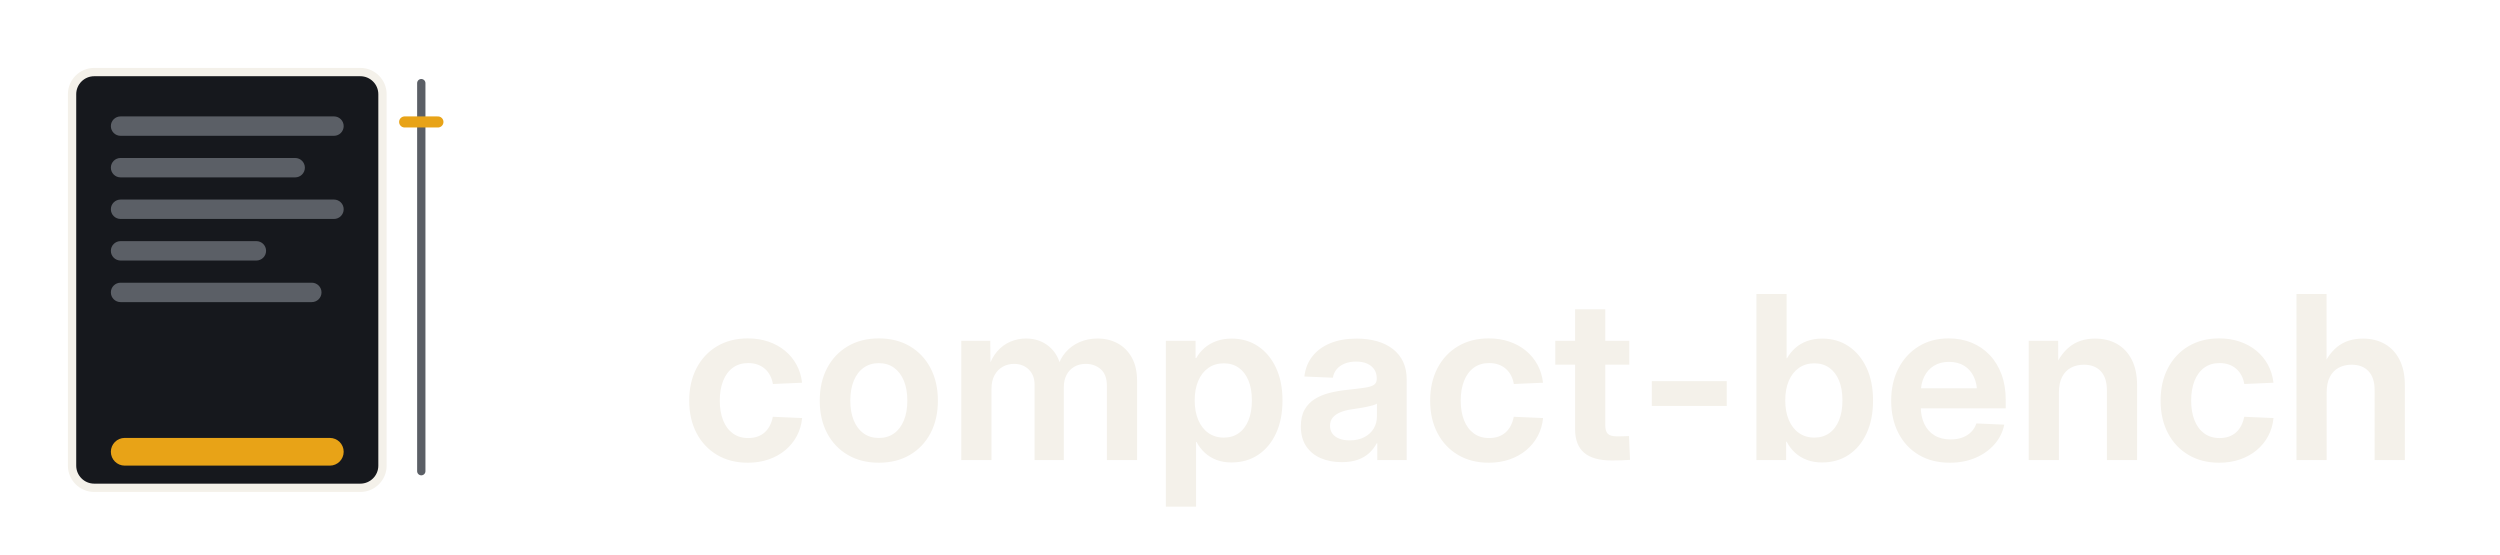
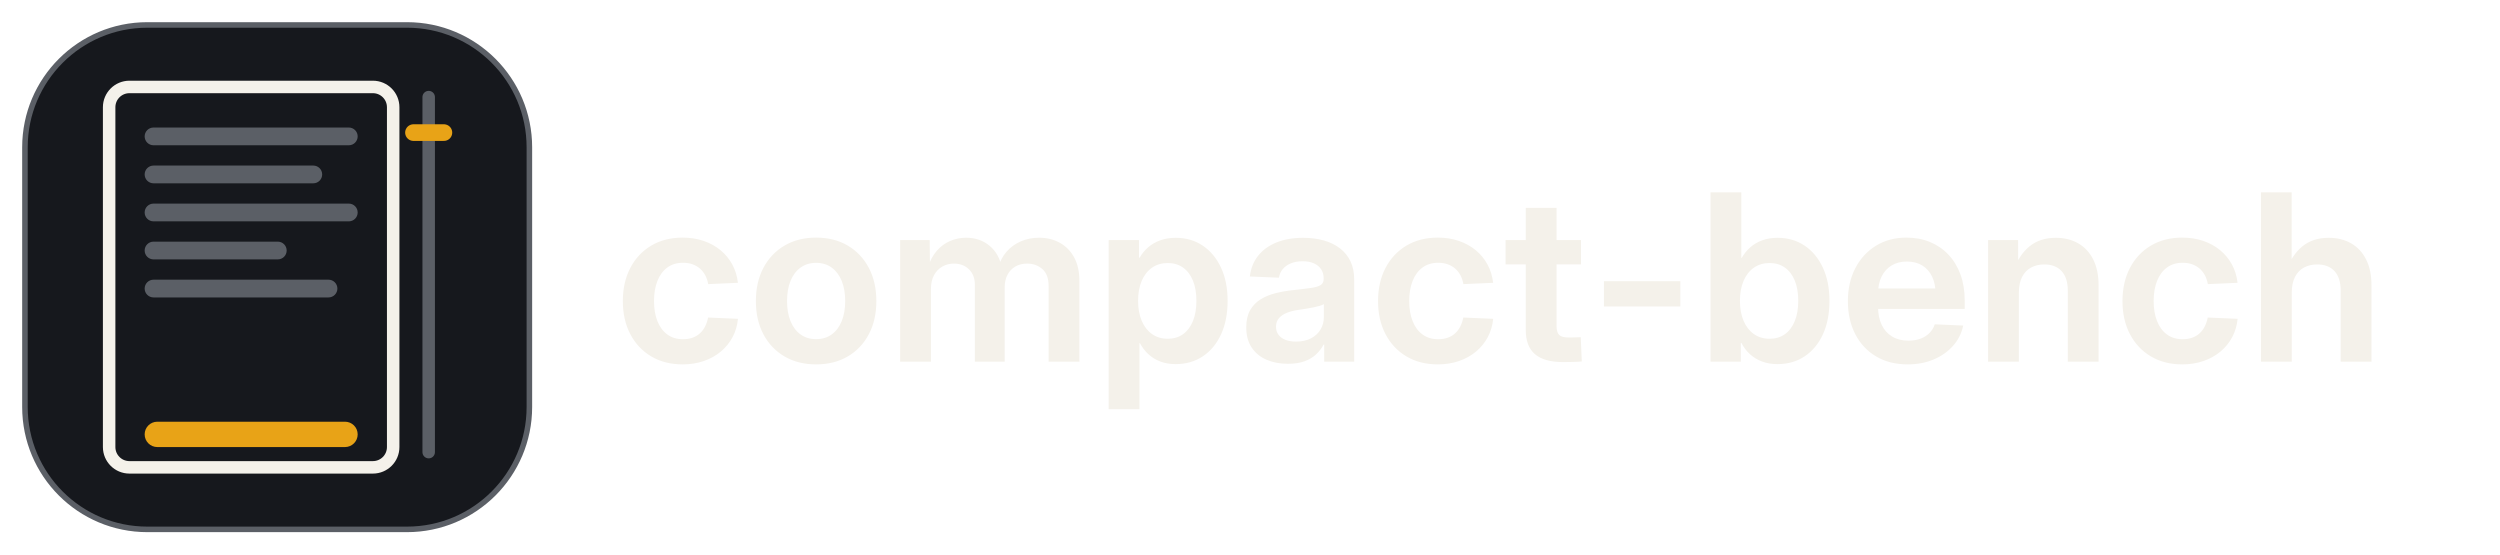
<svg xmlns="http://www.w3.org/2000/svg" viewBox="0 0 902 200" width="902" height="200" role="img" aria-labelledby="t">
  <style>
  .win { animation: win 6s cubic-bezier(.6,0,.2,1) infinite; }
  @keyframes win { 0%, 30% { height: 150px; } 55%, 90% { height: 64px; } 100% { height: 150px; } }
  .ln { animation: collapse 6s ease infinite; }
  .l2 { animation-delay: .05s; } .l3 { animation-delay: .1s; } .l4 { animation-delay: .15s; } .l5 { animation-delay: .2s; }
  @keyframes collapse { 0%, 28% { opacity: 1; transform: translateY(0); } 55%, 90% { opacity: 0; transform: translateY(96px) scaleY(.4); } 100% { opacity: 1; transform: translateY(0); } }
  .brief { animation: brief 6s ease infinite; }
  @keyframes brief { 0%, 30% { transform: translateY(0); opacity: .35; } 55%, 90% { transform: translateY(-88px); opacity: 1; } 100% { transform: translateY(0); opacity: .35; } }
  .pin2 { opacity: 0; animation: pin2 6s steps(1,end) infinite; }
  @keyframes pin2 { 0%, 55% { opacity: 0; } 56%, 90% { opacity: 1; } 91%, 100% { opacity: 0; } }

  @media (prefers-reduced-motion: reduce) {
  .win, .ln, .brief, .pin2 { animation: none; } .ln { opacity: 0; } .brief { transform: translateY(-88px); } .win { height: 64px; }
  }
</style>
-   <g class="mark">
-     <rect class="win" x="26" y="26" width="112" height="150" rx="8" fill="#16181D" stroke="#F4F1EA" stroke-width="3" />
-     <rect class="ln l1" x="40" y="42" width="84" height="7" rx="3.5" fill="#5B5F66" />
-     <rect class="ln l2" x="40" y="57" width="70" height="7" rx="3.5" fill="#5B5F66" />
-     <rect class="ln l3" x="40" y="72" width="84" height="7" rx="3.5" fill="#5B5F66" />
-     <rect class="ln l4" x="40" y="87" width="56" height="7" rx="3.5" fill="#5B5F66" />
-     <rect class="ln l5" x="40" y="102" width="76" height="7" rx="3.5" fill="#5B5F66" />
-     <rect class="brief" x="40" y="158" width="84" height="10" rx="5" fill="#E8A317" />
-     <path class="rail" d="M 152 30 v 140" stroke="#5B5F66" stroke-width="3" stroke-linecap="round" />
-     <path class="pin" d="M 146 44 h 12" stroke="#E8A317" stroke-width="4" stroke-linecap="round" />
-     <path class="pin2" d="M 146 138 h 12" stroke="#E8A317" stroke-width="4" stroke-linecap="round" />
+   <rect x="9" y="9" width="182" height="182" rx="44.16" fill="#16181D" stroke="#5B5F66" stroke-width="2" />
+   <g transform="translate(15.59 7.58) scale(0.915)">
+     <g class="mark">
+       <rect class="win" x="26" y="26" width="112" height="150" rx="8" fill="#16181D" stroke="#F4F1EA" stroke-width="4.92" />
+       <rect class="ln l1" x="40" y="42" width="84" height="7" rx="3.5" fill="#5B5F66" />
+       <rect class="ln l2" x="40" y="57" width="70" height="7" rx="3.5" fill="#5B5F66" />
+       <rect class="ln l3" x="40" y="72" width="84" height="7" rx="3.5" fill="#5B5F66" />
+       <rect class="ln l4" x="40" y="87" width="56" height="7" rx="3.5" fill="#5B5F66" />
+       <rect class="ln l5" x="40" y="102" width="76" height="7" rx="3.5" fill="#5B5F66" />
+       <rect class="brief" x="40" y="158" width="84" height="10" rx="5" fill="#E8A317" />
+       <path class="rail" d="M 152 30 v 140" stroke="#5B5F66" stroke-width="4.92" stroke-linecap="round" />
+       <path class="pin" d="M 146 44 h 12" stroke="#E8A317" stroke-width="6.56" stroke-linecap="round" />
+       <path class="pin2" d="M 146 138 h 12" stroke="#E8A317" stroke-width="6.56" stroke-linecap="round" />
+     </g>
  </g>
-   <g transform="translate(246 166)">
-     <path d="M23.814 0.95Q17.461 0.95 12.7 -1.881Q7.939 -4.712 5.304 -9.758Q2.669 -14.804 2.669 -21.432Q2.669 -28.094 5.304 -33.16Q7.939 -38.227 12.7 -41.066Q17.461 -43.906 23.814 -43.906Q27.841 -43.906 31.246 -42.742Q34.652 -41.578 37.228 -39.453Q39.805 -37.327 41.393 -34.399Q42.981 -31.472 43.386 -27.913L32.864 -27.452Q32.575 -29.148 31.85 -30.532Q31.124 -31.915 29.99 -32.915Q28.856 -33.915 27.345 -34.46Q25.833 -35.004 23.946 -35.004Q20.697 -35.004 18.403 -33.32Q16.11 -31.635 14.904 -28.588Q13.697 -25.541 13.697 -21.44Q13.697 -17.384 14.904 -14.347Q16.11 -11.31 18.401 -9.631Q20.693 -7.952 23.946 -7.952Q25.838 -7.952 27.337 -8.49Q28.836 -9.028 29.941 -10.035Q31.047 -11.042 31.772 -12.464Q32.498 -13.886 32.836 -15.627L43.406 -15.17Q43.06 -11.625 41.49 -8.682Q39.919 -5.738 37.327 -3.576Q34.734 -1.414 31.301 -0.232Q27.868 0.95 23.814 0.95Z M71.075 0.95Q64.695 0.95 59.892 -1.861Q55.088 -4.671 52.426 -9.711Q49.763 -14.75 49.763 -21.432Q49.763 -28.148 52.426 -33.201Q55.088 -38.254 59.892 -41.08Q64.695 -43.906 71.075 -43.906Q77.492 -43.906 82.279 -41.08Q87.065 -38.254 89.728 -33.201Q92.39 -28.148 92.39 -21.432Q92.39 -14.75 89.728 -9.711Q87.065 -4.671 82.279 -1.861Q77.492 0.95 71.075 0.95ZM71.075 -7.979Q74.276 -7.979 76.58 -9.637Q78.884 -11.294 80.125 -14.329Q81.366 -17.363 81.366 -21.44Q81.366 -25.575 80.125 -28.602Q78.884 -31.629 76.58 -33.303Q74.276 -34.977 71.075 -34.977Q67.908 -34.977 65.591 -33.312Q63.274 -31.647 62.033 -28.613Q60.792 -25.58 60.792 -21.44Q60.792 -17.346 62.033 -14.32Q63.274 -11.294 65.582 -9.637Q67.89 -7.979 71.075 -7.979Z M100.838 0.0V-43.03H111.284L111.389 -33.297H110.634Q111.744 -36.878 113.783 -39.219Q115.821 -41.561 118.515 -42.713Q121.209 -43.865 124.178 -43.865Q129.055 -43.865 132.494 -40.998Q135.933 -38.131 136.825 -33.163H135.533Q136.385 -36.509 138.473 -38.903Q140.561 -41.296 143.538 -42.581Q146.515 -43.865 149.998 -43.865Q154.053 -43.865 157.283 -42.103Q160.512 -40.34 162.385 -36.936Q164.257 -33.533 164.257 -28.578V0.0H153.364V-26.807Q153.364 -30.85 151.153 -32.781Q148.942 -34.712 145.784 -34.712Q143.341 -34.712 141.558 -33.653Q139.774 -32.593 138.799 -30.716Q137.825 -28.838 137.825 -26.355V0.0H127.271V-27.218Q127.271 -30.634 125.192 -32.673Q123.113 -34.712 119.835 -34.712Q117.631 -34.712 115.784 -33.676Q113.936 -32.64 112.834 -30.638Q111.732 -28.637 111.732 -25.726V0.0Z M174.642 16.813V-43.03H185.364V-36.808H185.607Q186.812 -38.932 188.645 -40.508Q190.478 -42.083 192.932 -42.959Q195.385 -43.835 198.387 -43.835Q203.776 -43.835 207.903 -41.08Q212.03 -38.324 214.377 -33.308Q216.724 -28.291 216.724 -21.523Q216.724 -14.725 214.411 -9.697Q212.098 -4.67 207.963 -1.907Q203.827 0.856 198.322 0.856Q195.328 0.856 192.92 -0.06Q190.512 -0.976 188.708 -2.636Q186.904 -4.295 185.719 -6.54H185.535V16.813ZM195.543 -8.114Q198.671 -8.114 200.935 -9.72Q203.199 -11.327 204.439 -14.335Q205.68 -17.344 205.68 -21.533Q205.68 -25.739 204.442 -28.724Q203.204 -31.708 200.94 -33.309Q198.676 -34.911 195.543 -34.911Q192.337 -34.911 189.973 -33.254Q187.609 -31.597 186.329 -28.599Q185.048 -25.602 185.048 -21.533Q185.048 -17.49 186.331 -14.468Q187.614 -11.447 189.981 -9.78Q192.347 -8.114 195.543 -8.114Z M238.09 0.743Q233.841 0.743 230.513 -0.697Q227.186 -2.136 225.266 -5.008Q223.346 -7.88 223.346 -12.152Q223.346 -15.815 224.708 -18.214Q226.071 -20.614 228.417 -22.061Q230.763 -23.508 233.783 -24.26Q236.803 -25.012 240.088 -25.345Q244.01 -25.768 246.343 -26.108Q248.675 -26.449 249.701 -27.138Q250.728 -27.827 250.728 -29.262V-29.539Q250.728 -31.348 249.845 -32.692Q248.961 -34.036 247.298 -34.79Q245.635 -35.544 243.273 -35.544Q240.896 -35.544 239.098 -34.791Q237.3 -34.038 236.229 -32.725Q235.158 -31.413 234.914 -29.723L224.617 -30.151Q225.108 -34.378 227.506 -37.437Q229.905 -40.496 233.969 -42.166Q238.034 -43.835 243.487 -43.835Q247.515 -43.835 250.838 -42.883Q254.161 -41.931 256.555 -40.069Q258.948 -38.206 260.24 -35.474Q261.531 -32.743 261.531 -29.178V0.0H250.925V-6.048H250.708Q249.669 -4.08 248.007 -2.543Q246.345 -1.006 243.912 -0.132Q241.48 0.743 238.09 0.743ZM240.933 -7.112Q244.048 -7.112 246.257 -8.272Q248.466 -9.433 249.632 -11.386Q250.797 -13.339 250.797 -15.743V-20.366Q250.299 -20.049 249.348 -19.763Q248.397 -19.477 247.136 -19.223Q245.874 -18.969 244.464 -18.74Q243.053 -18.512 241.651 -18.307Q239.501 -18.002 237.733 -17.304Q235.965 -16.605 234.918 -15.41Q233.871 -14.214 233.871 -12.346Q233.871 -10.696 234.755 -9.521Q235.639 -8.345 237.225 -7.729Q238.812 -7.112 240.933 -7.112Z M291.146 0.95Q284.793 0.95 280.031 -1.881Q275.27 -4.712 272.635 -9.758Q270 -14.804 270 -21.432Q270 -28.094 272.635 -33.16Q275.27 -38.227 280.031 -41.066Q284.793 -43.906 291.146 -43.906Q295.172 -43.906 298.578 -42.742Q301.983 -41.578 304.56 -39.453Q307.136 -37.327 308.724 -34.399Q310.312 -31.472 310.717 -27.913L300.195 -27.452Q299.906 -29.148 299.181 -30.532Q298.456 -31.915 297.322 -32.915Q296.187 -33.915 294.676 -34.46Q293.165 -35.004 291.277 -35.004Q288.028 -35.004 285.735 -33.32Q283.441 -31.635 282.235 -28.588Q281.029 -25.541 281.029 -21.44Q281.029 -17.384 282.235 -14.347Q283.441 -11.31 285.733 -9.631Q288.024 -7.952 291.277 -7.952Q293.17 -7.952 294.668 -8.49Q296.167 -9.028 297.273 -10.035Q298.378 -11.042 299.104 -12.464Q299.829 -13.886 300.167 -15.627L310.738 -15.17Q310.392 -11.625 308.821 -8.682Q307.251 -5.738 304.658 -3.576Q302.066 -1.414 298.633 -0.232Q295.2 0.95 291.146 0.95Z M341.841 -43.03V-34.418H315.142V-43.03ZM322.29 -54.418H333.183V-12.625Q333.183 -10.389 334.11 -9.475Q335.038 -8.56 337.451 -8.56Q338.38 -8.56 339.68 -8.598Q340.979 -8.636 341.741 -8.671L342.114 -0.088Q340.878 0.036 339.067 0.086Q337.256 0.137 335.489 0.137Q328.799 0.137 325.544 -2.661Q322.29 -5.46 322.29 -11.145Z M377.008 -28.48V-19.546H349.973V-28.48Z M411.392 0.856Q408.398 0.856 405.945 -0.06Q403.492 -0.976 401.65 -2.663Q399.808 -4.349 398.623 -6.648H398.434V0.0H387.712V-59.933H398.605V-36.727H398.748Q399.993 -38.905 401.802 -40.494Q403.611 -42.083 406.033 -42.959Q408.455 -43.835 411.457 -43.835Q416.846 -43.835 420.973 -41.08Q425.1 -38.324 427.447 -33.308Q429.794 -28.291 429.794 -21.523Q429.794 -14.725 427.481 -9.697Q425.168 -4.67 421.033 -1.907Q416.897 0.856 411.392 0.856ZM408.613 -8.114Q411.741 -8.114 414.005 -9.72Q416.269 -11.327 417.509 -14.335Q418.75 -17.344 418.75 -21.533Q418.75 -25.739 417.512 -28.724Q416.274 -31.708 414.01 -33.309Q411.746 -34.911 408.613 -34.911Q405.407 -34.911 403.043 -33.254Q400.679 -31.597 399.399 -28.599Q398.118 -25.602 398.118 -21.533Q398.118 -17.49 399.401 -14.468Q400.684 -11.447 403.051 -9.78Q405.417 -8.114 408.613 -8.114Z M457.511 0.95Q451.026 0.95 446.267 -1.895Q441.509 -4.739 438.923 -9.794Q436.337 -14.849 436.337 -21.422Q436.337 -28.014 438.964 -33.083Q441.59 -38.152 446.259 -41.029Q450.927 -43.906 457.044 -43.906Q461.59 -43.906 465.363 -42.359Q469.135 -40.812 471.895 -37.897Q474.654 -34.982 476.161 -30.888Q477.667 -26.794 477.667 -21.695V-18.678H440.629V-25.921H472.301L467.364 -24.026Q467.364 -27.523 466.144 -30.083Q464.924 -32.643 462.657 -34.041Q460.39 -35.438 457.208 -35.438Q454.058 -35.438 451.773 -34.036Q449.488 -32.633 448.25 -30.103Q447.012 -27.574 447.012 -24.173V-19.371Q447.012 -15.735 448.291 -13.048Q449.571 -10.361 451.984 -8.903Q454.397 -7.445 457.763 -7.445Q460.17 -7.445 462.053 -8.152Q463.936 -8.859 465.217 -10.161Q466.498 -11.463 467.084 -13.228L477.14 -12.783Q476.288 -8.716 473.552 -5.627Q470.816 -2.537 466.693 -0.793Q462.569 0.95 457.511 0.95Z M496.857 -24.377V0.0H485.964V-43.03H496.586L496.622 -32.068H494.893Q496.885 -37.751 500.596 -40.793Q504.306 -43.835 509.93 -43.835Q514.459 -43.835 517.86 -41.882Q521.261 -39.928 523.161 -36.177Q525.061 -32.426 525.061 -27.012V0.0H514.168V-25.182Q514.168 -29.673 511.985 -32.043Q509.803 -34.413 505.841 -34.413Q503.242 -34.413 501.211 -33.332Q499.18 -32.25 498.018 -30.028Q496.857 -27.806 496.857 -24.377Z M554.689 0.95Q548.336 0.95 543.575 -1.881Q538.814 -4.712 536.179 -9.758Q533.544 -14.804 533.544 -21.432Q533.544 -28.094 536.179 -33.16Q538.814 -38.227 543.575 -41.066Q548.336 -43.906 554.689 -43.906Q558.716 -43.906 562.121 -42.742Q565.527 -41.578 568.103 -39.453Q570.68 -37.327 572.268 -34.399Q573.856 -31.472 574.261 -27.913L563.738 -27.452Q563.45 -29.148 562.725 -30.532Q561.999 -31.915 560.865 -32.915Q559.731 -33.915 558.22 -34.46Q556.708 -35.004 554.821 -35.004Q551.572 -35.004 549.278 -33.32Q546.985 -31.635 545.779 -28.588Q544.572 -25.541 544.572 -21.44Q544.572 -17.384 545.779 -14.347Q546.985 -11.31 549.276 -9.631Q551.568 -7.952 554.821 -7.952Q556.713 -7.952 558.212 -8.49Q559.711 -9.028 560.816 -10.035Q561.922 -11.042 562.647 -12.464Q563.373 -13.886 563.711 -15.627L574.281 -15.17Q573.935 -11.625 572.365 -8.682Q570.794 -5.738 568.202 -3.576Q565.609 -1.414 562.176 -0.232Q558.743 0.95 554.689 0.95Z M593.46 -24.377V0.0H582.567V-59.933H593.422V-32.068H591.497Q593.488 -37.751 597.199 -40.793Q600.91 -43.835 606.533 -43.835Q611.062 -43.835 614.465 -41.882Q617.869 -39.928 619.769 -36.177Q621.669 -32.426 621.669 -27.012V0.0H610.771V-25.182Q610.771 -29.673 608.588 -32.043Q606.406 -34.413 602.444 -34.413Q599.845 -34.413 597.814 -33.332Q595.783 -32.25 594.622 -30.028Q593.46 -27.806 593.46 -24.377Z" fill="#F4F1EA" />
+   <g transform="translate(222.0 130.5)">
+     <path d="M24.283 0.969Q17.805 0.969 12.95 -1.918Q8.095 -4.805 5.408 -9.95Q2.721 -15.096 2.721 -21.855Q2.721 -28.647 5.408 -33.813Q8.095 -38.98 12.95 -41.875Q17.805 -44.771 24.283 -44.771Q28.389 -44.771 31.862 -43.584Q35.334 -42.397 37.961 -40.23Q40.589 -38.062 42.208 -35.077Q43.828 -32.092 44.24 -28.463L33.511 -27.992Q33.217 -29.722 32.477 -31.133Q31.737 -32.544 30.581 -33.564Q29.424 -34.583 27.883 -35.138Q26.342 -35.693 24.417 -35.693Q21.105 -35.693 18.766 -33.976Q16.427 -32.258 15.197 -29.151Q13.967 -26.044 13.967 -21.862Q13.967 -17.727 15.197 -14.63Q16.427 -11.532 18.764 -9.821Q21.1 -8.109 24.417 -8.109Q26.347 -8.109 27.876 -8.657Q29.404 -9.205 30.531 -10.232Q31.658 -11.259 32.398 -12.709Q33.138 -14.159 33.482 -15.935L44.261 -15.469Q43.909 -11.854 42.307 -8.853Q40.706 -5.851 38.062 -3.647Q35.418 -1.442 31.918 -0.237Q28.417 0.969 24.283 0.969Z M72.452 0.969Q65.946 0.969 61.048 -1.897Q56.149 -4.763 53.434 -9.902Q50.72 -15.04 50.72 -21.855Q50.72 -28.702 53.434 -33.855Q56.149 -39.007 61.048 -41.889Q65.946 -44.771 72.452 -44.771Q78.994 -44.771 83.875 -41.889Q88.757 -39.007 91.471 -33.855Q94.186 -28.702 94.186 -21.855Q94.186 -15.04 91.471 -9.902Q88.757 -4.763 83.875 -1.897Q78.994 0.969 72.452 0.969ZM72.452 -8.136Q75.715 -8.136 78.064 -9.827Q80.414 -11.517 81.679 -14.611Q82.945 -17.705 82.945 -21.862Q82.945 -26.079 81.679 -29.165Q80.414 -32.252 78.064 -33.959Q75.715 -35.666 72.452 -35.666Q69.222 -35.666 66.859 -33.968Q64.497 -32.27 63.231 -29.177Q61.966 -26.084 61.966 -21.862Q61.966 -17.687 63.231 -14.602Q64.497 -11.517 66.85 -9.827Q69.203 -8.136 72.452 -8.136Z M102.777 0.0V-43.878H113.428L113.536 -33.952H112.766Q113.898 -37.604 115.976 -39.992Q118.055 -42.379 120.802 -43.554Q123.549 -44.729 126.577 -44.729Q131.55 -44.729 135.056 -41.806Q138.563 -38.882 139.473 -33.816H138.155Q139.024 -37.228 141.153 -39.669Q143.282 -42.11 146.318 -43.42Q149.354 -44.729 152.905 -44.729Q157.04 -44.729 160.333 -42.932Q163.627 -41.134 165.536 -37.664Q167.445 -34.193 167.445 -29.141V0.0H156.338V-27.335Q156.338 -31.458 154.083 -33.427Q151.828 -35.395 148.609 -35.395Q146.117 -35.395 144.298 -34.315Q142.48 -33.235 141.486 -31.321Q140.492 -29.406 140.492 -26.874V0.0H129.731V-27.755Q129.731 -31.237 127.61 -33.316Q125.49 -35.395 122.148 -35.395Q119.901 -35.395 118.017 -34.339Q116.133 -33.283 115.009 -31.242Q113.885 -29.201 113.885 -26.233V0.0Z M178.011 17.145V-43.878H188.944V-37.533H189.192Q190.42 -39.699 192.289 -41.305Q194.159 -42.912 196.661 -43.805Q199.163 -44.698 202.223 -44.698Q207.718 -44.698 211.927 -41.889Q216.135 -39.079 218.528 -33.964Q220.922 -28.849 220.922 -21.947Q220.922 -15.015 218.563 -9.888Q216.205 -4.761 211.988 -1.944Q207.771 0.873 202.157 0.873Q199.105 0.873 196.649 -0.062Q194.193 -0.996 192.354 -2.688Q190.514 -4.38 189.306 -6.669H189.118V17.145ZM199.324 -8.273Q202.513 -8.273 204.821 -9.912Q207.13 -11.55 208.395 -14.618Q209.66 -17.685 209.66 -21.957Q209.66 -26.246 208.398 -29.289Q207.135 -32.333 204.827 -33.965Q202.518 -35.598 199.324 -35.598Q196.054 -35.598 193.644 -33.908Q191.234 -32.219 189.928 -29.163Q188.622 -26.106 188.622 -21.957Q188.622 -17.834 189.93 -14.753Q191.239 -11.672 193.652 -9.973Q196.064 -8.273 199.324 -8.273Z M242.685 0.757Q238.352 0.757 234.959 -0.71Q231.566 -2.178 229.608 -5.107Q227.65 -8.035 227.65 -12.392Q227.65 -16.126 229.04 -18.573Q230.429 -21.02 232.821 -22.495Q235.213 -23.971 238.293 -24.738Q241.373 -25.505 244.722 -25.844Q248.722 -26.276 251.1 -26.623Q253.478 -26.97 254.525 -27.673Q255.572 -28.375 255.572 -29.838V-30.121Q255.572 -31.966 254.671 -33.336Q253.77 -34.707 252.075 -35.476Q250.379 -36.244 247.97 -36.244Q245.546 -36.244 243.713 -35.476Q241.879 -34.708 240.787 -33.37Q239.695 -32.032 239.447 -30.308L228.947 -30.745Q229.447 -35.055 231.893 -38.174Q234.338 -41.294 238.483 -42.996Q242.628 -44.698 248.189 -44.698Q252.295 -44.698 255.684 -43.728Q259.073 -42.757 261.513 -40.858Q263.954 -38.959 265.271 -36.173Q266.588 -33.387 266.588 -29.752V0.0H255.772V-6.167H255.551Q254.492 -4.16 252.797 -2.593Q251.102 -1.026 248.622 -0.134Q246.141 0.757 242.685 0.757ZM245.584 -7.252Q248.76 -7.252 251.013 -8.435Q253.265 -9.619 254.454 -11.611Q255.643 -13.602 255.643 -16.053V-20.767Q255.135 -20.444 254.165 -20.152Q253.195 -19.86 251.909 -19.601Q250.623 -19.342 249.184 -19.109Q247.746 -18.876 246.316 -18.667Q244.124 -18.357 242.321 -17.645Q240.518 -16.933 239.451 -15.713Q238.383 -14.494 238.383 -12.589Q238.383 -10.907 239.284 -9.708Q240.185 -8.51 241.803 -7.881Q243.421 -7.252 245.584 -7.252Z M296.762 0.969Q290.284 0.969 285.429 -1.918Q280.574 -4.805 277.887 -9.95Q275.2 -15.096 275.2 -21.855Q275.2 -28.647 277.887 -33.813Q280.574 -38.98 285.429 -41.875Q290.284 -44.771 296.762 -44.771Q300.867 -44.771 304.34 -43.584Q307.813 -42.397 310.44 -40.23Q313.067 -38.062 314.687 -35.077Q316.306 -32.092 316.719 -28.463L305.989 -27.992Q305.695 -29.722 304.955 -31.133Q304.216 -32.544 303.059 -33.564Q301.903 -34.583 300.362 -35.138Q298.821 -35.693 296.896 -35.693Q293.583 -35.693 291.244 -33.976Q288.906 -32.258 287.676 -29.151Q286.446 -26.044 286.446 -21.862Q286.446 -17.727 287.676 -14.63Q288.906 -11.532 291.242 -9.821Q293.579 -8.109 296.896 -8.109Q298.826 -8.109 300.354 -8.657Q301.882 -9.205 303.01 -10.232Q304.137 -11.259 304.877 -12.709Q305.616 -14.159 305.961 -15.935L316.74 -15.469Q316.387 -11.854 314.786 -8.853Q313.184 -5.851 310.541 -3.647Q307.897 -1.442 304.396 -0.237Q300.896 0.969 296.762 0.969Z M348.432 -43.878V-35.096H321.207V-43.878ZM328.496 -55.49H339.603V-12.873Q339.603 -10.594 340.549 -9.661Q341.495 -8.729 343.956 -8.729Q344.903 -8.729 346.228 -8.767Q347.554 -8.806 348.33 -8.842L348.71 -0.09Q347.451 0.036 345.604 0.088Q343.757 0.139 341.955 0.139Q335.133 0.139 331.814 -2.714Q328.496 -5.567 328.496 -11.364Z M384.268 -29.041V-19.931H356.701V-29.041Z M419.306 0.873Q416.253 0.873 413.752 -0.062Q411.25 -0.996 409.372 -2.715Q407.493 -4.435 406.285 -6.779H406.092V0.0H395.159V-61.113H406.267V-37.451H406.413Q407.682 -39.671 409.527 -41.292Q411.371 -42.912 413.841 -43.805Q416.311 -44.698 419.372 -44.698Q424.867 -44.698 429.075 -41.889Q433.283 -39.079 435.677 -33.964Q438.07 -28.849 438.07 -21.947Q438.07 -15.015 435.712 -9.888Q433.354 -4.761 429.136 -1.944Q424.919 0.873 419.306 0.873ZM416.472 -8.273Q419.661 -8.273 421.97 -9.912Q424.279 -11.55 425.543 -14.618Q426.808 -17.685 426.808 -21.957Q426.808 -26.246 425.546 -29.289Q424.284 -32.333 421.975 -33.965Q419.666 -35.598 416.472 -35.598Q413.202 -35.598 410.792 -33.908Q408.382 -32.219 407.076 -29.163Q405.77 -26.106 405.77 -21.957Q405.77 -17.834 407.079 -14.753Q408.387 -11.672 410.8 -9.973Q413.213 -8.273 416.472 -8.273Z M466.309 0.969Q459.697 0.969 454.844 -1.932Q449.992 -4.832 447.355 -9.987Q444.718 -15.141 444.718 -21.844Q444.718 -28.566 447.397 -33.735Q450.075 -38.903 454.836 -41.837Q459.596 -44.771 465.833 -44.771Q470.469 -44.771 474.316 -43.193Q478.163 -41.616 480.976 -38.644Q483.79 -35.671 485.326 -31.496Q486.862 -27.321 486.862 -22.123V-19.046H449.095V-26.432H481.39L476.357 -24.499Q476.357 -28.065 475.112 -30.676Q473.868 -33.286 471.557 -34.711Q469.245 -36.136 466.001 -36.136Q462.788 -36.136 460.458 -34.706Q458.128 -33.276 456.866 -30.696Q455.603 -28.117 455.603 -24.649V-19.752Q455.603 -16.045 456.908 -13.305Q458.213 -10.565 460.674 -9.079Q463.134 -7.592 466.566 -7.592Q469.021 -7.592 470.941 -8.313Q472.861 -9.034 474.167 -10.361Q475.474 -11.689 476.071 -13.488L486.325 -13.035Q485.456 -8.888 482.666 -5.737Q479.877 -2.587 475.672 -0.809Q471.467 0.969 466.309 0.969Z M506.407 -24.857V0.0H495.299V-43.878H506.131L506.168 -32.699H504.404Q506.436 -38.495 510.219 -41.597Q514.003 -44.698 519.737 -44.698Q524.355 -44.698 527.823 -42.706Q531.291 -40.715 533.228 -36.89Q535.166 -33.065 535.166 -27.544V0.0H524.058V-25.678Q524.058 -30.258 521.833 -32.674Q519.607 -35.091 515.568 -35.091Q512.918 -35.091 510.846 -33.988Q508.775 -32.885 507.591 -30.619Q506.407 -28.354 506.407 -24.857Z M565.355 0.969Q558.876 0.969 554.021 -1.918Q549.166 -4.805 546.479 -9.95Q543.792 -15.096 543.792 -21.855Q543.792 -28.647 546.479 -33.813Q549.166 -38.98 554.021 -41.875Q558.876 -44.771 565.355 -44.771Q569.46 -44.771 572.933 -43.584Q576.405 -42.397 579.033 -40.23Q581.66 -38.062 583.279 -35.077Q584.899 -32.092 585.312 -28.463L574.582 -27.992Q574.288 -29.722 573.548 -31.133Q572.808 -32.544 571.652 -33.564Q570.496 -34.583 568.954 -35.138Q567.413 -35.693 565.488 -35.693Q562.176 -35.693 559.837 -33.976Q557.498 -32.258 556.268 -29.151Q555.038 -26.044 555.038 -21.862Q555.038 -17.727 556.268 -14.63Q557.498 -11.532 559.835 -9.821Q562.171 -8.109 565.488 -8.109Q567.418 -8.109 568.947 -8.657Q570.475 -9.205 571.602 -10.232Q572.729 -11.259 573.469 -12.709Q574.209 -14.159 574.553 -15.935L585.332 -15.469Q584.98 -11.854 583.378 -8.853Q581.777 -5.851 579.133 -3.647Q576.49 -1.442 572.989 -0.237Q569.488 0.969 565.355 0.969Z M604.865 -24.857V0.0H593.758V-61.113H604.826V-32.699H602.863Q604.894 -38.495 608.678 -41.597Q612.461 -44.698 618.195 -44.698Q622.814 -44.698 626.284 -42.706Q629.755 -40.715 631.692 -36.89Q633.63 -33.065 633.63 -27.544V0.0H622.517V-25.678Q622.517 -30.258 620.291 -32.674Q618.066 -35.091 614.026 -35.091Q611.376 -35.091 609.305 -33.988Q607.234 -32.885 606.05 -30.619Q604.865 -28.354 604.865 -24.857Z" fill="#F4F1EA" />
  </g>
</svg>
